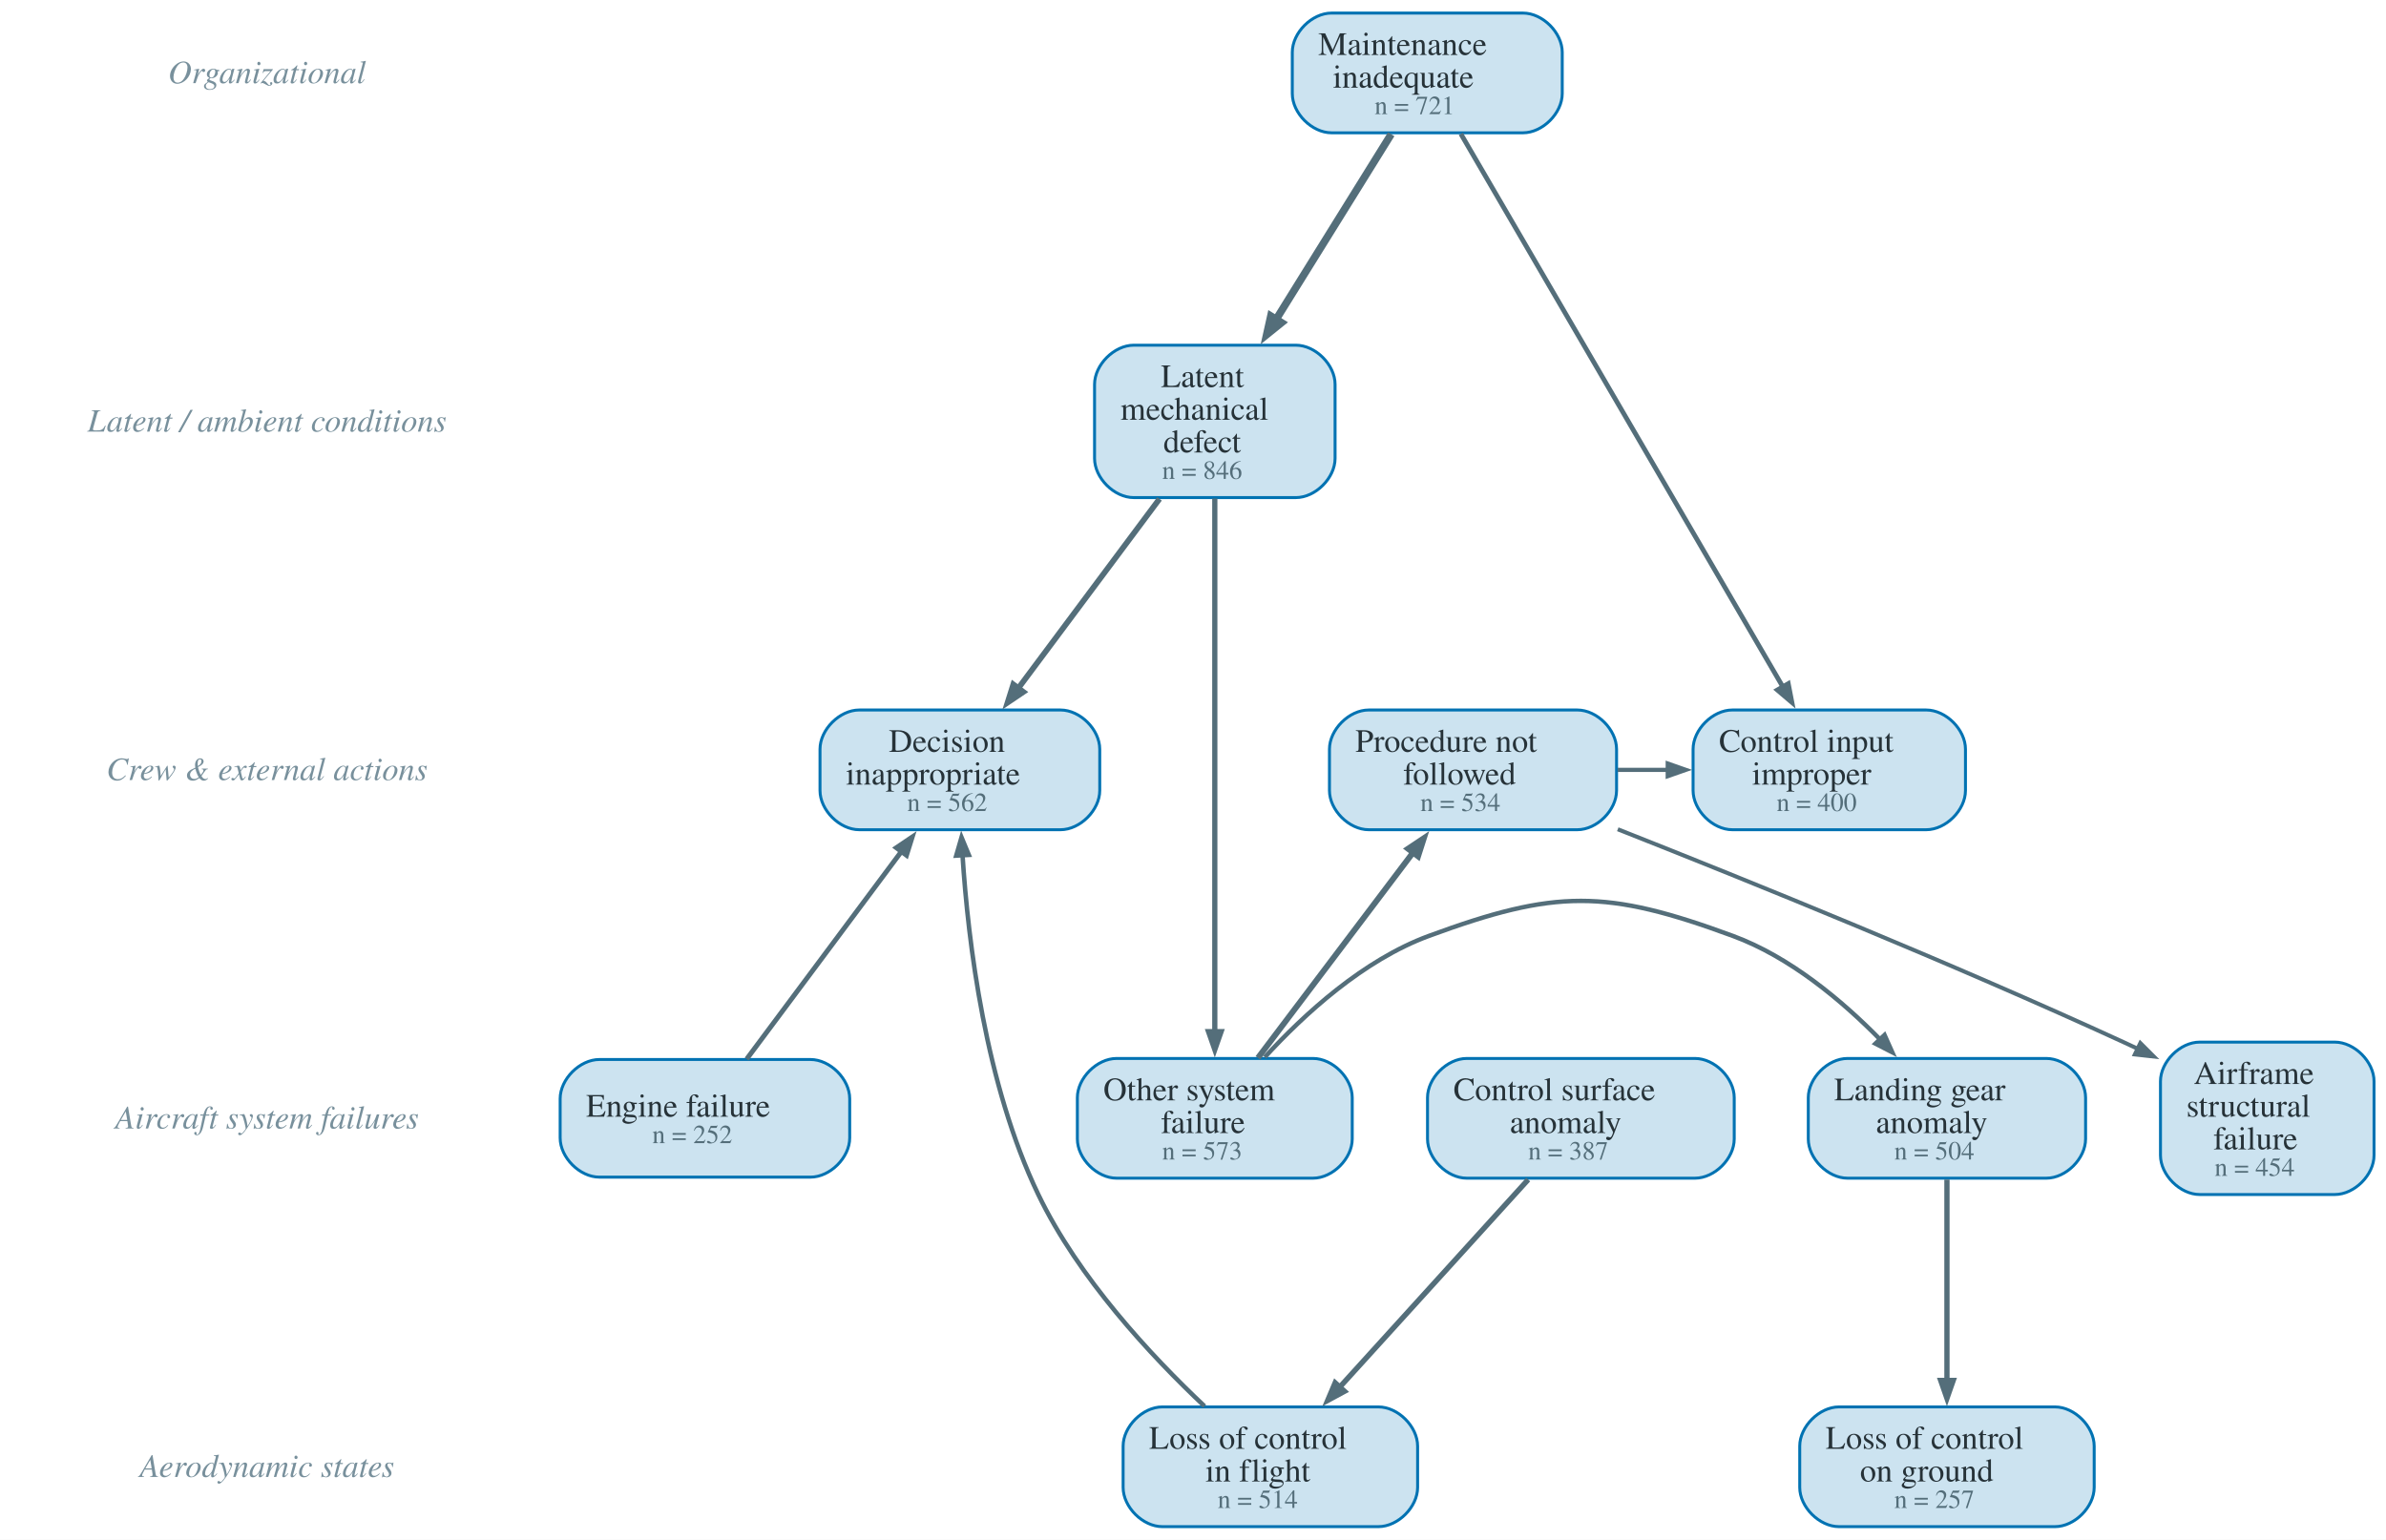
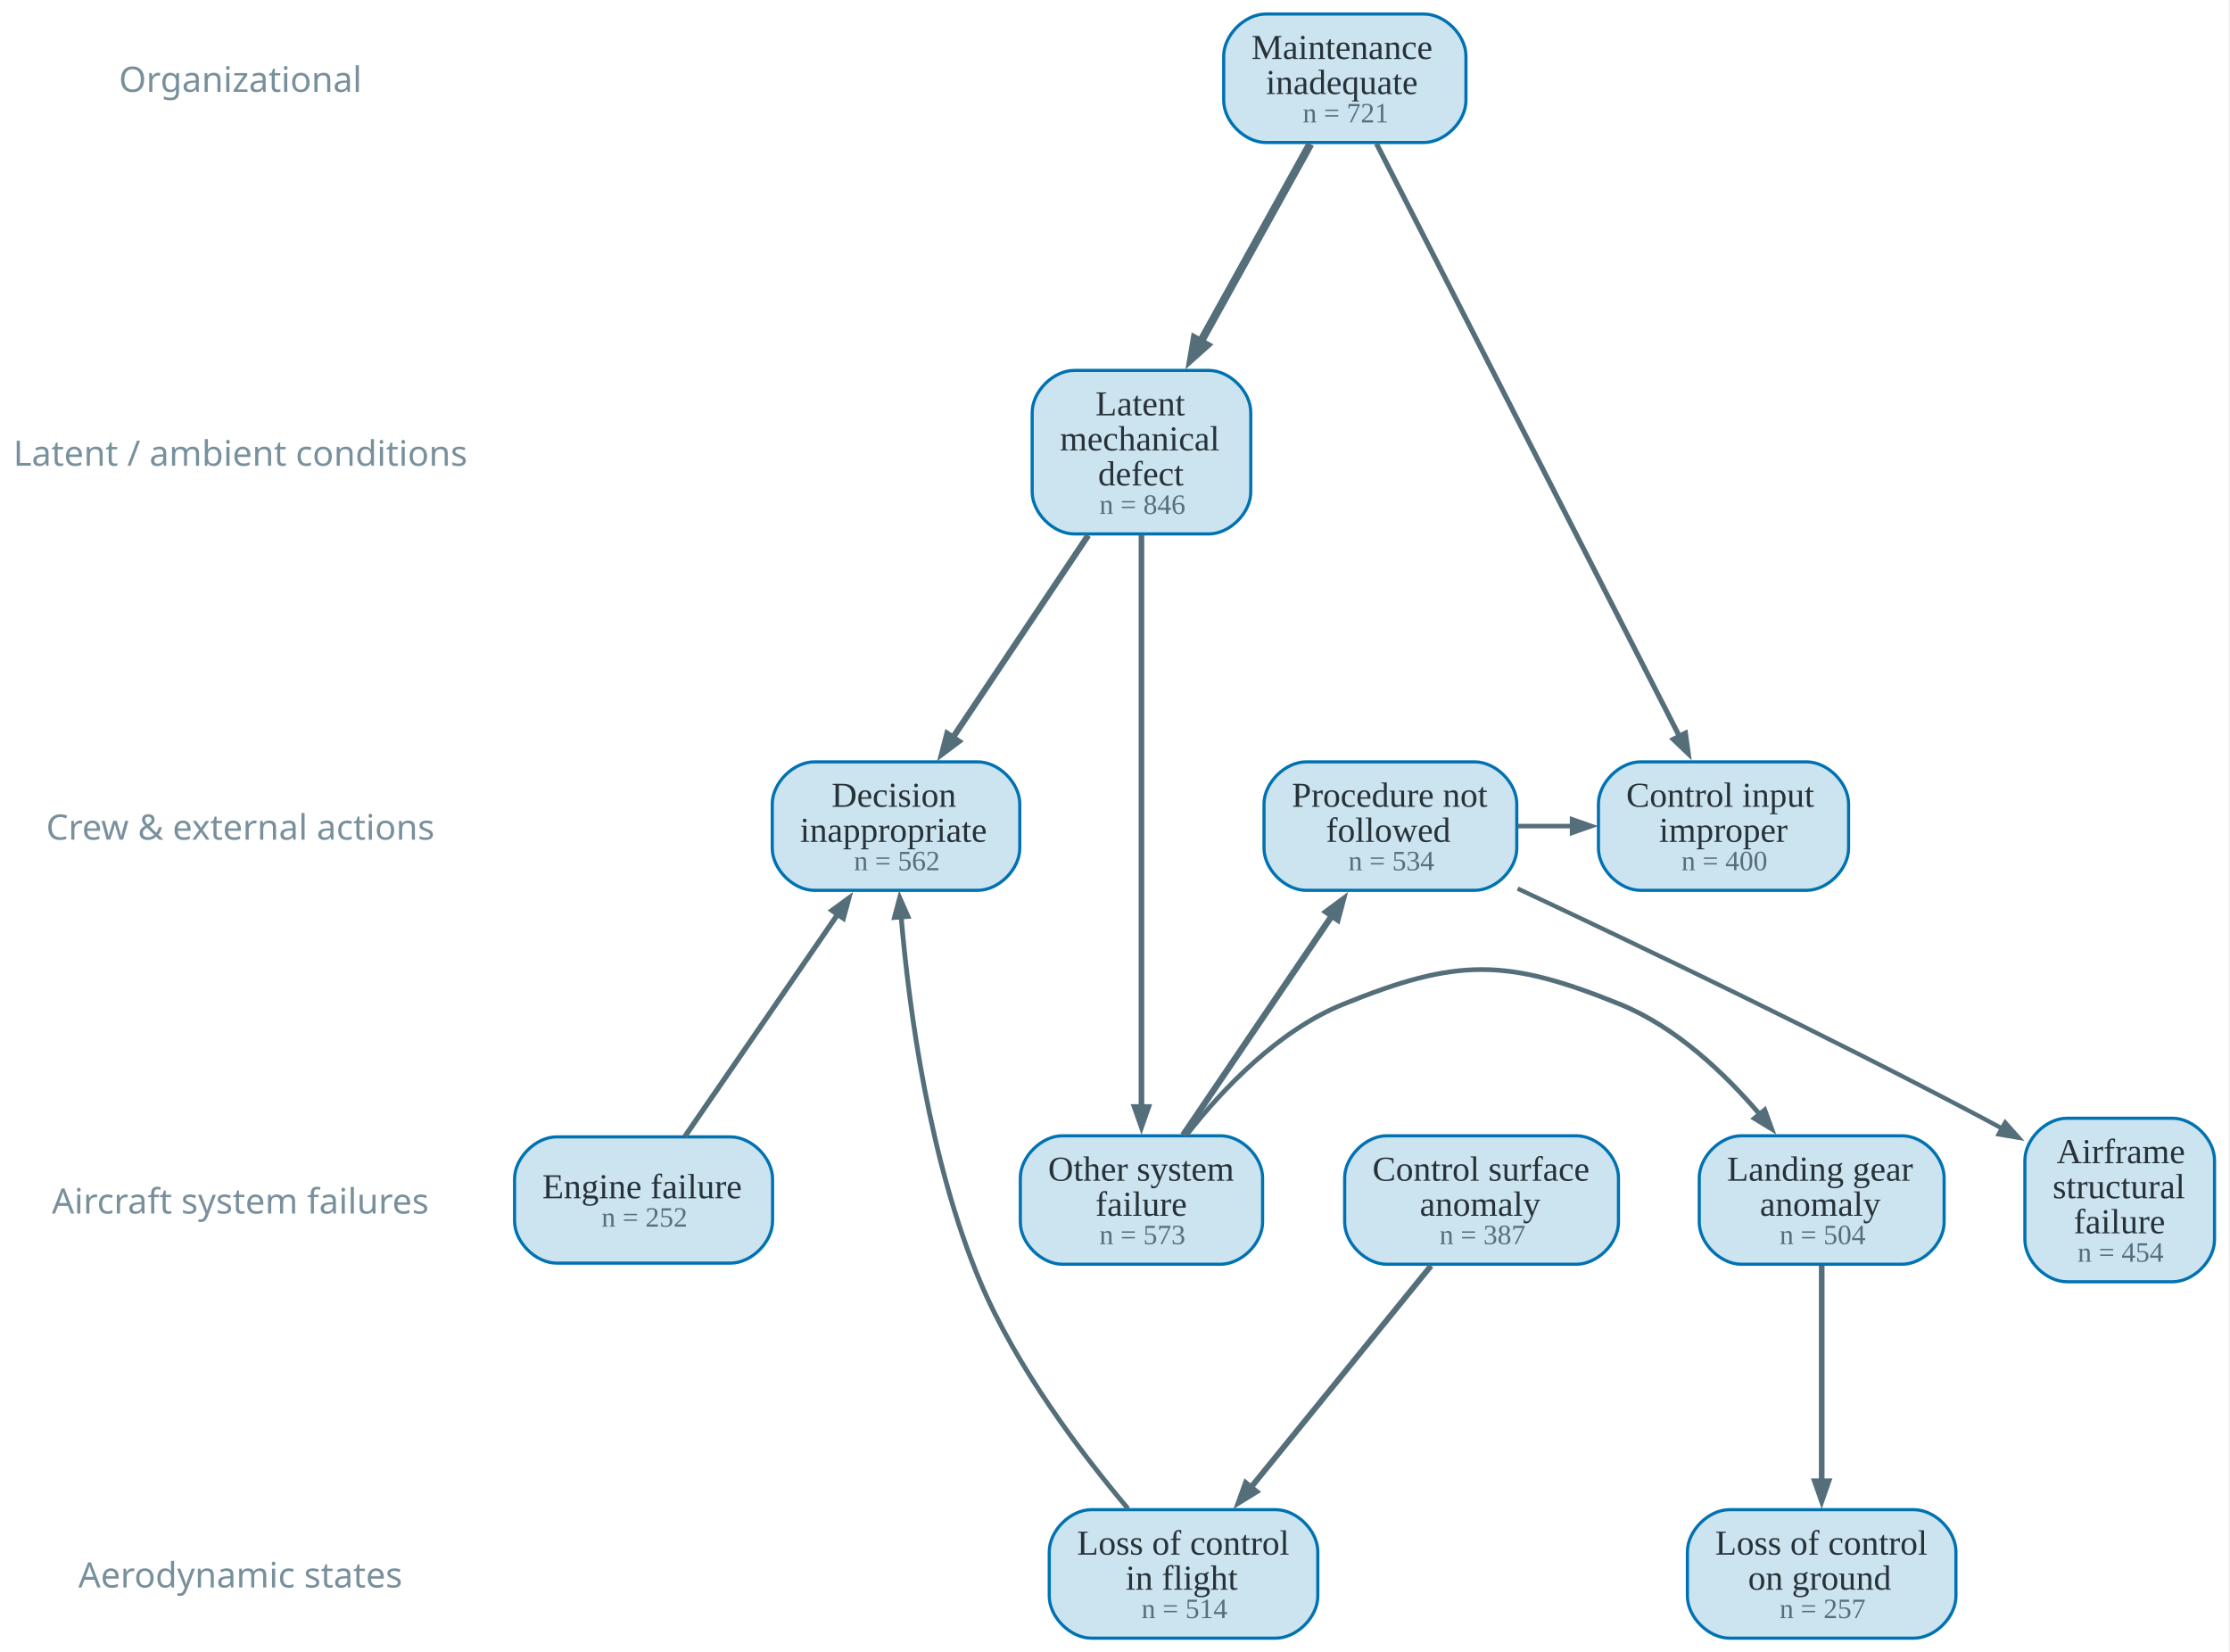
- <svg xmlns="http://www.w3.org/2000/svg" xmlns:xlink="http://www.w3.org/1999/xlink" width="730pt" height="471pt" viewBox="0.00 0.00 730.00 471.00">
+ <svg xmlns="http://www.w3.org/2000/svg" xmlns:xlink="http://www.w3.org/1999/xlink" width="636pt" height="471pt" viewBox="0.00 0.00 636.00 471.00">
  <g id="graph0" class="graph" transform="scale(1 1) rotate(0) translate(4 467.2)">
-     <polygon fill="white" stroke="none" points="-4,4 -4,-467.2 726.34,-467.2 726.34,4 -4,4" />
+     <polygon fill="white" stroke="none" points="-4,4 -4,-467.2 631.59,-467.2 631.59,4 -4,4" />
    <g id="node1" class="node">
-       <text xml:space="preserve" text-anchor="middle" x="77.67" y="-441.75" font-family="Times,serif" font-style="italic" font-size="10.00" fill="#78909c">Organizational</text>
+       <text xml:space="preserve" text-anchor="middle" x="64.55" y="-441" font-family="Liberation Serif Italic" font-size="10.00" fill="#78909c">Organizational</text>
    </g>
    <g id="node3" class="node">
-       <text xml:space="preserve" text-anchor="middle" x="77.67" y="-335.12" font-family="Times,serif" font-style="italic" font-size="10.00" fill="#78909c">Latent / ambient conditions</text>
+       <text xml:space="preserve" text-anchor="middle" x="64.55" y="-334.37" font-family="Liberation Serif Italic" font-size="10.00" fill="#78909c">Latent / ambient conditions</text>
    </g>
    <g id="node2" class="node">
-       <path fill="#cce3f0" stroke="#0072b2" stroke-width="0.9" d="M461.97,-463.2C461.97,-463.2 403.38,-463.2 403.38,-463.2 397.38,-463.2 391.38,-457.2 391.38,-451.2 391.38,-451.2 391.38,-438.56 391.38,-438.56 391.38,-432.56 397.38,-426.56 403.38,-426.56 403.38,-426.56 461.97,-426.56 461.97,-426.56 467.97,-426.56 473.97,-432.56 473.97,-438.56 473.97,-438.56 473.97,-451.2 473.97,-451.2 473.97,-457.2 467.97,-463.2 461.97,-463.2" />
-       <text xml:space="preserve" text-anchor="start" x="399.3" y="-450.38" font-family="Times,serif" font-size="10.00" fill="#263238">Maintenance</text>
-       <text xml:space="preserve" text-anchor="start" x="403.8" y="-440.38" font-family="Times,serif" font-size="10.00" fill="#263238">inadequate</text>
-       <text xml:space="preserve" text-anchor="start" x="416.55" y="-432.28" font-family="Times,serif" font-size="8.00" fill="#546e7a">n = 721</text>
+       <path fill="#cce3f0" stroke="#0072b2" stroke-width="0.9" d="M402.09,-463.2C402.09,-463.2 357,-463.2 357,-463.2 351,-463.2 345,-457.2 345,-451.2 345,-451.2 345,-438.56 345,-438.56 345,-432.56 351,-426.56 357,-426.56 357,-426.56 402.09,-426.56 402.09,-426.56 408.09,-426.56 414.09,-432.56 414.09,-438.56 414.09,-438.56 414.09,-451.2 414.09,-451.2 414.09,-457.2 408.09,-463.2 402.09,-463.2" />
+       <text xml:space="preserve" text-anchor="start" x="352.92" y="-450.38" font-family="Liberation Serif" font-size="10.00" fill="#263238">Maintenance</text>
+       <text xml:space="preserve" text-anchor="start" x="357.05" y="-440.38" font-family="Liberation Serif" font-size="10.00" fill="#263238">inadequate</text>
+       <text xml:space="preserve" text-anchor="start" x="367.55" y="-432.28" font-family="Liberation Serif" font-size="8.00" fill="#546e7a">n = 721</text>
    </g>
    <g id="node4" class="node">
-       <path fill="#cce3f0" stroke="#0072b2" stroke-width="0.9" d="M392.47,-361.56C392.47,-361.56 342.88,-361.56 342.88,-361.56 336.88,-361.56 330.88,-355.56 330.88,-349.56 330.88,-349.56 330.88,-326.92 330.88,-326.92 330.88,-320.92 336.88,-314.92 342.88,-314.92 342.88,-314.92 392.47,-314.92 392.47,-314.92 398.47,-314.92 404.47,-320.92 404.47,-326.92 404.47,-326.92 404.47,-349.56 404.47,-349.56 404.47,-355.56 398.47,-361.56 392.47,-361.56" />
-       <text xml:space="preserve" text-anchor="start" x="351.17" y="-348.74" font-family="Times,serif" font-size="10.00" fill="#263238">Latent</text>
-       <text xml:space="preserve" text-anchor="start" x="338.8" y="-338.74" font-family="Times,serif" font-size="10.00" fill="#263238">mechanical</text>
-       <text xml:space="preserve" text-anchor="start" x="351.92" y="-328.74" font-family="Times,serif" font-size="10.00" fill="#263238">defect</text>
-       <text xml:space="preserve" text-anchor="start" x="351.55" y="-320.64" font-family="Times,serif" font-size="8.00" fill="#546e7a">n = 846</text>
+       <path fill="#cce3f0" stroke="#0072b2" stroke-width="0.9" d="M340.72,-361.56C340.72,-361.56 302.38,-361.56 302.38,-361.56 296.38,-361.56 290.38,-355.56 290.38,-349.56 290.38,-349.56 290.38,-326.92 290.38,-326.92 290.38,-320.92 296.38,-314.92 302.38,-314.92 302.38,-314.92 340.72,-314.92 340.72,-314.92 346.72,-314.92 352.72,-320.92 352.72,-326.92 352.72,-326.92 352.72,-349.56 352.72,-349.56 352.72,-355.56 346.72,-361.56 340.72,-361.56" />
+       <text xml:space="preserve" text-anchor="start" x="308.42" y="-348.74" font-family="Liberation Serif" font-size="10.00" fill="#263238">Latent</text>
+       <text xml:space="preserve" text-anchor="start" x="298.3" y="-338.74" font-family="Liberation Serif" font-size="10.00" fill="#263238">mechanical</text>
+       <text xml:space="preserve" text-anchor="start" x="309.17" y="-328.74" font-family="Liberation Serif" font-size="10.00" fill="#263238">defect</text>
+       <text xml:space="preserve" text-anchor="start" x="309.55" y="-320.64" font-family="Liberation Serif" font-size="8.00" fill="#546e7a">n = 846</text>
    </g>
    <g id="edge5" class="edge">
      <g id="a_edge5">
        <a xlink:title="MAINTENANCE_INADEQUATE -&gt; LATENT_MECHANICAL_DEFECT: support 428, stability 0.37">
-           <path fill="none" stroke="#546e7a" stroke-width="2.3" d="M421.64,-426.13C412.01,-410.62 397.82,-387.77 386.4,-369.4" />
-           <polygon fill="#546e7a" stroke="#546e7a" stroke-width="2.3" points="388.08,-368.45 383.54,-364.79 384.81,-370.48 388.08,-368.45" />
+           <path fill="none" stroke="#546e7a" stroke-width="2.3" d="M369.71,-426.13C361.11,-410.62 348.45,-387.77 338.26,-369.4" />
+           <polygon fill="#546e7a" stroke="#546e7a" stroke-width="2.3" points="340.11,-368.75 335.76,-364.88 336.74,-370.62 340.11,-368.75" />
        </a>
      </g>
    </g>
    <g id="node7" class="node">
-       <path fill="#cce3f0" stroke="#0072b2" stroke-width="0.9" d="M585.34,-249.92C585.34,-249.92 526,-249.92 526,-249.92 520,-249.92 514,-243.92 514,-237.92 514,-237.92 514,-225.28 514,-225.28 514,-219.28 520,-213.28 526,-213.28 526,-213.28 585.34,-213.28 585.34,-213.28 591.34,-213.28 597.34,-219.28 597.34,-225.28 597.34,-225.28 597.34,-237.92 597.34,-237.92 597.34,-243.92 591.34,-249.92 585.34,-249.92" />
-       <text xml:space="preserve" text-anchor="start" x="521.92" y="-237.1" font-family="Times,serif" font-size="10.00" fill="#263238">Control input</text>
-       <text xml:space="preserve" text-anchor="start" x="532.05" y="-227.1" font-family="Times,serif" font-size="10.00" fill="#263238">improper</text>
-       <text xml:space="preserve" text-anchor="start" x="539.55" y="-219" font-family="Times,serif" font-size="8.00" fill="#546e7a">n = 400</text>
+       <path fill="#cce3f0" stroke="#0072b2" stroke-width="0.9" d="M511.22,-249.92C511.22,-249.92 463.88,-249.92 463.88,-249.92 457.88,-249.92 451.88,-243.92 451.88,-237.92 451.88,-237.92 451.88,-225.28 451.88,-225.28 451.88,-219.28 457.88,-213.28 463.88,-213.28 463.88,-213.28 511.22,-213.28 511.22,-213.28 517.22,-213.28 523.22,-219.28 523.22,-225.28 523.22,-225.28 523.22,-237.92 523.22,-237.92 523.22,-243.92 517.22,-249.92 511.22,-249.92" />
+       <text xml:space="preserve" text-anchor="start" x="459.8" y="-237.1" font-family="Liberation Serif" font-size="10.00" fill="#263238">Control input</text>
+       <text xml:space="preserve" text-anchor="start" x="469.17" y="-227.1" font-family="Liberation Serif" font-size="10.00" fill="#263238">improper</text>
+       <text xml:space="preserve" text-anchor="start" x="475.55" y="-219" font-family="Liberation Serif" font-size="8.00" fill="#546e7a">n = 400</text>
    </g>
    <g id="edge12" class="edge">
      <g id="a_edge12">
        <a xlink:title="MAINTENANCE_INADEQUATE -&gt; CONTROL_INPUT_IMPROPER: support 123, stability 0.40">
-           <path fill="none" stroke="#546e7a" stroke-width="1.46" d="M442.95,-426.23C464.92,-388.48 516.52,-299.84 541.56,-256.84" />
-           <polygon fill="#546e7a" stroke="#546e7a" stroke-width="1.46" points="543.12,-257.98 544.23,-252.26 539.79,-256.04 543.12,-257.98" />
+           <path fill="none" stroke="#546e7a" stroke-width="1.46" d="M388.57,-426.23C407.82,-388.56 452.99,-300.21 475.02,-257.11" />
+           <polygon fill="#546e7a" stroke="#546e7a" stroke-width="1.46" points="476.68,-258.09 477.47,-252.32 473.25,-256.34 476.68,-258.09" />
        </a>
      </g>
    </g>
    <g id="node5" class="node">
-       <text xml:space="preserve" text-anchor="middle" x="77.67" y="-228.48" font-family="Times,serif" font-style="italic" font-size="10.00" fill="#78909c">Crew &amp; external actions</text>
+       <text xml:space="preserve" text-anchor="middle" x="64.55" y="-227.73" font-family="Liberation Serif Italic" font-size="10.00" fill="#78909c">Crew &amp; external actions</text>
    </g>
    <g id="node6" class="node">
-       <path fill="#cce3f0" stroke="#0072b2" stroke-width="0.9" d="M320.47,-249.92C320.47,-249.92 258.88,-249.92 258.88,-249.92 252.88,-249.92 246.88,-243.92 246.88,-237.92 246.88,-237.92 246.88,-225.28 246.88,-225.28 246.88,-219.28 252.88,-213.28 258.88,-213.28 258.88,-213.28 320.47,-213.28 320.47,-213.28 326.47,-213.28 332.47,-219.28 332.47,-225.28 332.47,-225.28 332.47,-237.92 332.47,-237.92 332.47,-243.92 326.47,-249.92 320.47,-249.92" />
-       <text xml:space="preserve" text-anchor="start" x="267.92" y="-237.1" font-family="Times,serif" font-size="10.00" fill="#263238">Decision</text>
-       <text xml:space="preserve" text-anchor="start" x="254.8" y="-227.1" font-family="Times,serif" font-size="10.00" fill="#263238">inappropriate</text>
-       <text xml:space="preserve" text-anchor="start" x="273.55" y="-219" font-family="Times,serif" font-size="8.00" fill="#546e7a">n = 562</text>
+       <path fill="#cce3f0" stroke="#0072b2" stroke-width="0.9" d="M274.84,-249.92C274.84,-249.92 228.25,-249.92 228.25,-249.92 222.25,-249.92 216.25,-243.92 216.25,-237.92 216.25,-237.92 216.25,-225.28 216.25,-225.28 216.25,-219.28 222.25,-213.28 228.25,-213.28 228.25,-213.28 274.84,-213.28 274.84,-213.28 280.84,-213.28 286.84,-219.28 286.84,-225.28 286.84,-225.28 286.84,-237.92 286.84,-237.92 286.84,-243.92 280.84,-249.92 274.84,-249.92" />
+       <text xml:space="preserve" text-anchor="start" x="233.17" y="-237.1" font-family="Liberation Serif" font-size="10.00" fill="#263238">Decision</text>
+       <text xml:space="preserve" text-anchor="start" x="224.17" y="-227.1" font-family="Liberation Serif" font-size="10.00" fill="#263238">inappropriate</text>
+       <text xml:space="preserve" text-anchor="start" x="239.55" y="-219" font-family="Liberation Serif" font-size="8.00" fill="#546e7a">n = 562</text>
    </g>
    <g id="edge7" class="edge">
      <g id="a_edge7">
        <a xlink:title="LATENT_MECHANICAL_DEFECT -&gt; DECISION_INAPPROPRIATE: support 204, stability 0.67">
-           <path fill="none" stroke="#546e7a" stroke-width="1.74" d="M350.75,-314.53C337.9,-297.3 320.28,-273.66 307.27,-256.21" />
-           <polygon fill="#546e7a" stroke="#546e7a" stroke-width="1.74" points="309.1,-255.45 304.27,-252.19 306.02,-257.75 309.1,-255.45" />
+           <path fill="none" stroke="#546e7a" stroke-width="1.74" d="M306.36,-314.53C294.93,-297.45 279.29,-274.08 267.65,-256.67" />
+           <polygon fill="#546e7a" stroke="#546e7a" stroke-width="1.74" points="269.36,-255.77 264.7,-252.27 266.16,-257.91 269.36,-255.77" />
        </a>
      </g>
    </g>
    <g id="node14" class="node">
-       <path fill="#cce3f0" stroke="#0072b2" stroke-width="0.9" d="M397.72,-143.28C397.72,-143.28 337.62,-143.28 337.62,-143.28 331.62,-143.28 325.62,-137.28 325.62,-131.28 325.62,-131.28 325.62,-118.64 325.62,-118.64 325.62,-112.64 331.62,-106.64 337.62,-106.64 337.62,-106.64 397.72,-106.64 397.72,-106.64 403.72,-106.64 409.72,-112.64 409.72,-118.64 409.72,-118.64 409.72,-131.28 409.72,-131.28 409.72,-137.28 403.72,-143.28 397.72,-143.28" />
-       <text xml:space="preserve" text-anchor="start" x="333.55" y="-130.46" font-family="Times,serif" font-size="10.00" fill="#263238">Other system</text>
-       <text xml:space="preserve" text-anchor="start" x="351.17" y="-120.46" font-family="Times,serif" font-size="10.00" fill="#263238">failure</text>
-       <text xml:space="preserve" text-anchor="start" x="351.55" y="-112.36" font-family="Times,serif" font-size="8.00" fill="#546e7a">n = 573</text>
+       <path fill="#cce3f0" stroke="#0072b2" stroke-width="0.9" d="M344.09,-143.28C344.09,-143.28 299,-143.28 299,-143.28 293,-143.28 287,-137.28 287,-131.28 287,-131.28 287,-118.64 287,-118.64 287,-112.64 293,-106.64 299,-106.64 299,-106.64 344.09,-106.64 344.09,-106.64 350.09,-106.64 356.09,-112.64 356.09,-118.64 356.09,-118.64 356.09,-131.28 356.09,-131.28 356.09,-137.28 350.09,-143.28 344.09,-143.28" />
+       <text xml:space="preserve" text-anchor="start" x="294.92" y="-130.46" font-family="Liberation Serif" font-size="10.00" fill="#263238">Other system</text>
+       <text xml:space="preserve" text-anchor="start" x="308.42" y="-120.46" font-family="Liberation Serif" font-size="10.00" fill="#263238">failure</text>
+       <text xml:space="preserve" text-anchor="start" x="309.55" y="-112.36" font-family="Liberation Serif" font-size="8.00" fill="#546e7a">n = 573</text>
    </g>
    <g id="edge10" class="edge">
      <g id="a_edge10">
        <a xlink:title="LATENT_MECHANICAL_DEFECT -&gt; OTHER_SYSTEM_FAILURE: support 161, stability 0.97">
-           <path fill="none" stroke="#546e7a" stroke-width="1.6" d="M367.67,-314.63C367.67,-274.91 367.67,-192.88 367.67,-151.31" />
-           <polygon fill="#546e7a" stroke="#546e7a" stroke-width="1.6" points="369.6,-151.48 367.67,-145.98 365.75,-151.48 369.6,-151.48" />
+           <path fill="none" stroke="#546e7a" stroke-width="1.6" d="M321.55,-314.63C321.55,-274.91 321.55,-192.88 321.55,-151.31" />
+           <polygon fill="#546e7a" stroke="#546e7a" stroke-width="1.6" points="323.47,-151.48 321.55,-145.98 319.62,-151.48 323.47,-151.48" />
        </a>
      </g>
    </g>
    <g id="node9" class="node">
-       <text xml:space="preserve" text-anchor="middle" x="77.67" y="-121.84" font-family="Times,serif" font-style="italic" font-size="10.00" fill="#78909c">Aircraft system failures</text>
+       <text xml:space="preserve" text-anchor="middle" x="64.55" y="-121.09" font-family="Liberation Serif Italic" font-size="10.00" fill="#78909c">Aircraft system failures</text>
    </g>
    <g id="node8" class="node">
-       <path fill="#cce3f0" stroke="#0072b2" stroke-width="0.9" d="M478.59,-249.92C478.59,-249.92 414.75,-249.92 414.75,-249.92 408.75,-249.92 402.75,-243.92 402.75,-237.92 402.75,-237.92 402.75,-225.28 402.75,-225.28 402.75,-219.28 408.75,-213.28 414.75,-213.28 414.75,-213.28 478.59,-213.28 478.59,-213.28 484.59,-213.28 490.59,-219.28 490.59,-225.28 490.59,-225.28 490.59,-237.92 490.59,-237.92 490.59,-243.92 484.59,-249.92 478.59,-249.92" />
-       <text xml:space="preserve" text-anchor="start" x="410.67" y="-237.1" font-family="Times,serif" font-size="10.00" fill="#263238">Procedure not</text>
-       <text xml:space="preserve" text-anchor="start" x="425.3" y="-227.1" font-family="Times,serif" font-size="10.00" fill="#263238">followed</text>
-       <text xml:space="preserve" text-anchor="start" x="430.55" y="-219" font-family="Times,serif" font-size="8.00" fill="#546e7a">n = 534</text>
+       <path fill="#cce3f0" stroke="#0072b2" stroke-width="0.9" d="M416.59,-249.92C416.59,-249.92 368.5,-249.92 368.5,-249.92 362.5,-249.92 356.5,-243.92 356.5,-237.92 356.5,-237.92 356.5,-225.28 356.5,-225.28 356.5,-219.28 362.5,-213.28 368.5,-213.28 368.5,-213.28 416.59,-213.28 416.59,-213.28 422.59,-213.28 428.59,-219.28 428.59,-225.28 428.59,-225.28 428.59,-237.92 428.59,-237.92 428.59,-243.92 422.59,-249.92 416.59,-249.92" />
+       <text xml:space="preserve" text-anchor="start" x="364.42" y="-237.1" font-family="Liberation Serif" font-size="10.00" fill="#263238">Procedure not</text>
+       <text xml:space="preserve" text-anchor="start" x="374.17" y="-227.1" font-family="Liberation Serif" font-size="10.00" fill="#263238">followed</text>
+       <text xml:space="preserve" text-anchor="start" x="380.55" y="-219" font-family="Liberation Serif" font-size="8.00" fill="#546e7a">n = 534</text>
    </g>
    <g id="edge15" class="edge">
      <g id="a_edge15">
        <a xlink:title="PROCEDURE_NOT_FOLLOWED -&gt; CONTROL_INPUT_IMPROPER: support 82, stability 0.80">
-           <path fill="none" stroke="#546e7a" stroke-width="1.29" d="M490.95,-231.6C496.17,-231.6 501.38,-231.6 506.59,-231.6" />
-           <polygon fill="#546e7a" stroke="#546e7a" stroke-width="1.29" points="506.25,-233.53 511.75,-231.6 506.25,-229.68 506.25,-233.53" />
+           <path fill="none" stroke="#546e7a" stroke-width="1.29" d="M428.91,-231.6C434.16,-231.6 439.41,-231.6 444.66,-231.6" />
+           <polygon fill="#546e7a" stroke="#546e7a" stroke-width="1.29" points="444.36,-233.53 449.86,-231.6 444.36,-229.68 444.36,-233.53" />
        </a>
      </g>
    </g>
    <g id="node11" class="node">
-       <path fill="#cce3f0" stroke="#0072b2" stroke-width="0.9" d="M710.34,-148.28C710.34,-148.28 669,-148.28 669,-148.28 663,-148.28 657,-142.28 657,-136.28 657,-136.28 657,-113.64 657,-113.64 657,-107.64 663,-101.64 669,-101.64 669,-101.64 710.34,-101.64 710.34,-101.64 716.34,-101.64 722.34,-107.64 722.34,-113.64 722.34,-113.64 722.34,-136.28 722.34,-136.28 722.34,-142.28 716.34,-148.28 710.34,-148.28" />
-       <text xml:space="preserve" text-anchor="start" x="667.17" y="-135.46" font-family="Times,serif" font-size="10.00" fill="#263238">Airframe</text>
-       <text xml:space="preserve" text-anchor="start" x="664.92" y="-125.46" font-family="Times,serif" font-size="10.00" fill="#263238">structural</text>
-       <text xml:space="preserve" text-anchor="start" x="673.17" y="-115.46" font-family="Times,serif" font-size="10.00" fill="#263238">failure</text>
-       <text xml:space="preserve" text-anchor="start" x="673.55" y="-107.36" font-family="Times,serif" font-size="8.00" fill="#546e7a">n = 454</text>
+       <path fill="#cce3f0" stroke="#0072b2" stroke-width="0.9" d="M615.59,-148.28C615.59,-148.28 585.5,-148.28 585.5,-148.28 579.5,-148.28 573.5,-142.28 573.5,-136.28 573.5,-136.28 573.5,-113.64 573.5,-113.64 573.5,-107.64 579.5,-101.64 585.5,-101.64 585.5,-101.64 615.59,-101.64 615.59,-101.64 621.59,-101.64 627.59,-107.64 627.59,-113.64 627.59,-113.64 627.59,-136.28 627.59,-136.28 627.59,-142.28 621.59,-148.28 615.59,-148.28" />
+       <text xml:space="preserve" text-anchor="start" x="582.55" y="-135.46" font-family="Liberation Serif" font-size="10.00" fill="#263238">Airframe</text>
+       <text xml:space="preserve" text-anchor="start" x="581.42" y="-125.46" font-family="Liberation Serif" font-size="10.00" fill="#263238">structural</text>
+       <text xml:space="preserve" text-anchor="start" x="587.42" y="-115.46" font-family="Liberation Serif" font-size="10.00" fill="#263238">failure</text>
+       <text xml:space="preserve" text-anchor="start" x="588.55" y="-107.36" font-family="Liberation Serif" font-size="8.00" fill="#546e7a">n = 454</text>
    </g>
    <g id="edge16" class="edge">
      <g id="a_edge16">
        <a xlink:title="PROCEDURE_NOT_FOLLOWED -&gt; AIRFRAME_STRUCTURAL_FAILURE: support 72, stability 0.07">
-           <path fill="none" stroke="#546e7a" stroke-width="1.24" d="M490.96,-213.42C531.57,-197.39 593.18,-172.4 645.67,-148.28 647.12,-147.61 648.6,-146.92 650.09,-146.22" />
-           <polygon fill="#546e7a" stroke="#546e7a" stroke-width="1.24" points="650.84,-147.99 654.96,-143.87 649.17,-144.52 650.84,-147.99" />
+           <path fill="none" stroke="#546e7a" stroke-width="1.24" d="M428.83,-213.78C463.29,-197.61 516.4,-172.16 561.55,-148.28 563.36,-147.32 565.2,-146.33 567.07,-145.31" />
+           <polygon fill="#546e7a" stroke="#546e7a" stroke-width="1.24" points="567.88,-147.06 571.76,-142.71 566.01,-143.69 567.88,-147.06" />
        </a>
      </g>
    </g>
    <g id="node15" class="node">
-       <text xml:space="preserve" text-anchor="middle" x="77.67" y="-15.2" font-family="Times,serif" font-style="italic" font-size="10.00" fill="#78909c">Aerodynamic states</text>
+       <text xml:space="preserve" text-anchor="middle" x="64.55" y="-14.45" font-family="Liberation Serif Italic" font-size="10.00" fill="#78909c">Aerodynamic states</text>
    </g>
    <g id="node10" class="node">
-       <path fill="#cce3f0" stroke="#0072b2" stroke-width="0.9" d="M243.97,-142.96C243.97,-142.96 179.38,-142.96 179.38,-142.96 173.38,-142.96 167.38,-136.96 167.38,-130.96 167.38,-130.96 167.38,-118.96 167.38,-118.96 167.38,-112.96 173.38,-106.96 179.38,-106.96 179.38,-106.96 243.97,-106.96 243.97,-106.96 249.97,-106.96 255.97,-112.96 255.97,-118.96 255.97,-118.96 255.97,-130.96 255.97,-130.96 255.97,-136.96 249.97,-142.96 243.97,-142.96" />
-       <text xml:space="preserve" text-anchor="start" x="175.3" y="-125.46" font-family="Times,serif" font-size="10.00" fill="#263238">Engine failure</text>
-       <text xml:space="preserve" text-anchor="start" x="195.55" y="-117.36" font-family="Times,serif" font-size="8.00" fill="#546e7a">n = 252</text>
+       <path fill="#cce3f0" stroke="#0072b2" stroke-width="0.9" d="M204.34,-142.96C204.34,-142.96 154.75,-142.96 154.75,-142.96 148.75,-142.96 142.75,-136.96 142.75,-130.96 142.75,-130.96 142.75,-118.96 142.75,-118.96 142.75,-112.96 148.75,-106.96 154.75,-106.96 154.75,-106.96 204.34,-106.96 204.34,-106.96 210.34,-106.96 216.34,-112.96 216.34,-118.96 216.34,-118.96 216.34,-130.96 216.34,-130.96 216.34,-136.96 210.34,-142.96 204.34,-142.96" />
+       <text xml:space="preserve" text-anchor="start" x="150.67" y="-125.46" font-family="Liberation Serif" font-size="10.00" fill="#263238">Engine failure</text>
+       <text xml:space="preserve" text-anchor="start" x="167.55" y="-117.36" font-family="Liberation Serif" font-size="8.00" fill="#546e7a">n = 252</text>
    </g>
    <g id="edge11" class="edge">
      <g id="a_edge11">
        <a xlink:title="ENGINE_FAILURE -&gt; DECISION_INAPPROPRIATE: support 133, stability 0.83">
-           <path fill="none" stroke="#546e7a" stroke-width="1.5" d="M224.45,-143.1C237.38,-160.45 257.49,-187.42 271.95,-206.83" />
-           <polygon fill="#546e7a" stroke="#546e7a" stroke-width="1.5" points="270.25,-207.77 275.08,-211.03 273.34,-205.47 270.25,-207.77" />
+           <path fill="none" stroke="#546e7a" stroke-width="1.5" d="M191.34,-143.1C203.23,-160.38 221.68,-187.19 235.02,-206.58" />
+           <polygon fill="#546e7a" stroke="#546e7a" stroke-width="1.5" points="233.34,-207.54 238.04,-210.98 236.51,-205.36 233.34,-207.54" />
        </a>
      </g>
    </g>
    <g id="node12" class="node">
-       <path fill="#cce3f0" stroke="#0072b2" stroke-width="0.9" d="M514.59,-143.28C514.59,-143.28 444.75,-143.28 444.75,-143.28 438.75,-143.28 432.75,-137.28 432.75,-131.28 432.75,-131.28 432.75,-118.64 432.75,-118.64 432.75,-112.64 438.75,-106.64 444.75,-106.64 444.75,-106.64 514.59,-106.64 514.59,-106.64 520.59,-106.64 526.59,-112.64 526.59,-118.64 526.59,-118.64 526.59,-131.28 526.59,-131.28 526.59,-137.28 520.59,-143.28 514.59,-143.28" />
-       <text xml:space="preserve" text-anchor="start" x="440.67" y="-130.46" font-family="Times,serif" font-size="10.00" fill="#263238">Control surface</text>
-       <text xml:space="preserve" text-anchor="start" x="457.92" y="-120.46" font-family="Times,serif" font-size="10.00" fill="#263238">anomaly</text>
-       <text xml:space="preserve" text-anchor="start" x="463.55" y="-112.36" font-family="Times,serif" font-size="8.00" fill="#546e7a">n = 387</text>
+       <path fill="#cce3f0" stroke="#0072b2" stroke-width="0.9" d="M445.59,-143.28C445.59,-143.28 391.5,-143.28 391.5,-143.28 385.5,-143.28 379.5,-137.28 379.5,-131.28 379.5,-131.28 379.5,-118.64 379.5,-118.64 379.5,-112.64 385.5,-106.64 391.5,-106.64 391.5,-106.64 445.59,-106.64 445.59,-106.64 451.59,-106.64 457.59,-112.64 457.59,-118.64 457.59,-118.64 457.59,-131.28 457.59,-131.28 457.59,-137.28 451.59,-143.28 445.59,-143.28" />
+       <text xml:space="preserve" text-anchor="start" x="387.42" y="-130.46" font-family="Liberation Serif" font-size="10.00" fill="#263238">Control surface</text>
+       <text xml:space="preserve" text-anchor="start" x="400.92" y="-120.46" font-family="Liberation Serif" font-size="10.00" fill="#263238">anomaly</text>
+       <text xml:space="preserve" text-anchor="start" x="406.55" y="-112.36" font-family="Liberation Serif" font-size="8.00" fill="#546e7a">n = 387</text>
    </g>
    <g id="node16" class="node">
-       <path fill="#cce3f0" stroke="#0072b2" stroke-width="0.9" d="M417.72,-36.64C417.72,-36.64 351.62,-36.64 351.62,-36.64 345.62,-36.64 339.62,-30.64 339.62,-24.64 339.62,-24.64 339.62,-12 339.62,-12 339.62,-6 345.62,0 351.62,0 351.62,0 417.72,0 417.72,0 423.72,0 429.72,-6 429.72,-12 429.72,-12 429.72,-24.64 429.72,-24.64 429.72,-30.64 423.72,-36.64 417.72,-36.64" />
-       <text xml:space="preserve" text-anchor="start" x="347.55" y="-23.82" font-family="Times,serif" font-size="10.00" fill="#263238">Loss of control</text>
-       <text xml:space="preserve" text-anchor="start" x="364.8" y="-13.82" font-family="Times,serif" font-size="10.00" fill="#263238">in flight</text>
-       <text xml:space="preserve" text-anchor="start" x="368.55" y="-5.72" font-family="Times,serif" font-size="8.00" fill="#546e7a">n = 514</text>
+       <path fill="#cce3f0" stroke="#0072b2" stroke-width="0.9" d="M359.84,-36.64C359.84,-36.64 307.25,-36.64 307.25,-36.64 301.25,-36.64 295.25,-30.64 295.25,-24.64 295.25,-24.64 295.25,-12 295.25,-12 295.25,-6 301.25,0 307.25,0 307.25,0 359.84,0 359.84,0 365.84,0 371.84,-6 371.84,-12 371.84,-12 371.84,-24.64 371.84,-24.64 371.84,-30.64 365.84,-36.64 359.84,-36.64" />
+       <text xml:space="preserve" text-anchor="start" x="303.17" y="-23.82" font-family="Liberation Serif" font-size="10.00" fill="#263238">Loss of control</text>
+       <text xml:space="preserve" text-anchor="start" x="317.05" y="-13.82" font-family="Liberation Serif" font-size="10.00" fill="#263238">in flight</text>
+       <text xml:space="preserve" text-anchor="start" x="321.55" y="-5.72" font-family="Liberation Serif" font-size="8.00" fill="#546e7a">n = 514</text>
    </g>
    <g id="edge8" class="edge">
      <g id="a_edge8">
        <a xlink:title="CONTROL_SURFACE_ANOMALY -&gt; LOSS_OF_CONTROL_INFLIGHT: support 172, stability 0.10">
-           <path fill="none" stroke="#546e7a" stroke-width="1.64" d="M463.55,-106.21C447.63,-88.67 423.18,-61.74 405.72,-42.51" />
-           <polygon fill="#546e7a" stroke="#546e7a" stroke-width="1.64" points="407.34,-41.42 402.22,-38.65 404.49,-44.01 407.34,-41.42" />
+           <path fill="none" stroke="#546e7a" stroke-width="1.64" d="M404.13,-106.21C389.94,-88.74 368.19,-61.97 352.58,-42.76" />
+           <polygon fill="#546e7a" stroke="#546e7a" stroke-width="1.64" points="354.28,-41.79 349.32,-38.74 351.29,-44.22 354.28,-41.79" />
        </a>
      </g>
    </g>
    <g id="node13" class="node">
-       <path fill="#cce3f0" stroke="#0072b2" stroke-width="0.9" d="M622.09,-143.28C622.09,-143.28 561.25,-143.28 561.25,-143.28 555.25,-143.28 549.25,-137.28 549.25,-131.28 549.25,-131.28 549.25,-118.64 549.25,-118.64 549.25,-112.64 555.25,-106.64 561.25,-106.64 561.25,-106.64 622.09,-106.64 622.09,-106.64 628.09,-106.64 634.09,-112.64 634.09,-118.64 634.09,-118.64 634.09,-131.28 634.09,-131.28 634.09,-137.28 628.09,-143.28 622.09,-143.28" />
-       <text xml:space="preserve" text-anchor="start" x="557.17" y="-130.46" font-family="Times,serif" font-size="10.00" fill="#263238">Landing gear</text>
-       <text xml:space="preserve" text-anchor="start" x="569.92" y="-120.46" font-family="Times,serif" font-size="10.00" fill="#263238">anomaly</text>
-       <text xml:space="preserve" text-anchor="start" x="575.55" y="-112.36" font-family="Times,serif" font-size="8.00" fill="#546e7a">n = 504</text>
+       <path fill="#cce3f0" stroke="#0072b2" stroke-width="0.9" d="M538.47,-143.28C538.47,-143.28 492.63,-143.28 492.63,-143.28 486.63,-143.28 480.63,-137.28 480.63,-131.28 480.63,-131.28 480.63,-118.64 480.63,-118.64 480.63,-112.64 486.63,-106.64 492.63,-106.64 492.63,-106.64 538.47,-106.64 538.47,-106.64 544.47,-106.64 550.47,-112.64 550.47,-118.64 550.47,-118.64 550.47,-131.28 550.47,-131.28 550.47,-137.28 544.47,-143.28 538.47,-143.28" />
+       <text xml:space="preserve" text-anchor="start" x="488.55" y="-130.46" font-family="Liberation Serif" font-size="10.00" fill="#263238">Landing gear</text>
+       <text xml:space="preserve" text-anchor="start" x="497.92" y="-120.46" font-family="Liberation Serif" font-size="10.00" fill="#263238">anomaly</text>
+       <text xml:space="preserve" text-anchor="start" x="503.55" y="-112.36" font-family="Liberation Serif" font-size="8.00" fill="#546e7a">n = 504</text>
    </g>
    <g id="node17" class="node">
-       <path fill="#cce3f0" stroke="#0072b2" stroke-width="0.9" d="M624.72,-36.64C624.72,-36.64 558.63,-36.64 558.63,-36.64 552.63,-36.64 546.63,-30.64 546.63,-24.64 546.63,-24.64 546.63,-12 546.63,-12 546.63,-6 552.63,0 558.63,0 558.63,0 624.72,0 624.72,0 630.72,0 636.72,-6 636.72,-12 636.72,-12 636.72,-24.64 636.72,-24.64 636.72,-30.64 630.72,-36.64 624.72,-36.64" />
-       <text xml:space="preserve" text-anchor="start" x="554.55" y="-23.82" font-family="Times,serif" font-size="10.00" fill="#263238">Loss of control</text>
-       <text xml:space="preserve" text-anchor="start" x="565.05" y="-13.82" font-family="Times,serif" font-size="10.00" fill="#263238">on ground</text>
-       <text xml:space="preserve" text-anchor="start" x="575.55" y="-5.72" font-family="Times,serif" font-size="8.00" fill="#546e7a">n = 257</text>
+       <path fill="#cce3f0" stroke="#0072b2" stroke-width="0.9" d="M541.84,-36.64C541.84,-36.64 489.25,-36.64 489.25,-36.64 483.25,-36.64 477.25,-30.64 477.25,-24.64 477.25,-24.64 477.25,-12 477.25,-12 477.25,-6 483.25,0 489.25,0 489.25,0 541.84,0 541.84,0 547.84,0 553.84,-6 553.84,-12 553.84,-12 553.84,-24.64 553.84,-24.64 553.84,-30.64 547.84,-36.64 541.84,-36.64" />
+       <text xml:space="preserve" text-anchor="start" x="485.17" y="-23.82" font-family="Liberation Serif" font-size="10.00" fill="#263238">Loss of control</text>
+       <text xml:space="preserve" text-anchor="start" x="494.55" y="-13.82" font-family="Liberation Serif" font-size="10.00" fill="#263238">on ground</text>
+       <text xml:space="preserve" text-anchor="start" x="503.55" y="-5.72" font-family="Liberation Serif" font-size="8.00" fill="#546e7a">n = 257</text>
    </g>
    <g id="edge9" class="edge">
      <g id="a_edge9">
        <a xlink:title="LANDING_GEAR_ANOMALY -&gt; LOSS_OF_CONTROL_GROUND: support 163, stability 0.57">
-           <path fill="none" stroke="#546e7a" stroke-width="1.61" d="M591.67,-106.21C591.67,-89.27 591.67,-63.58 591.67,-44.52" />
-           <polygon fill="#546e7a" stroke="#546e7a" stroke-width="1.61" points="593.6,-44.75 591.67,-39.25 589.75,-44.75 593.6,-44.75" />
+           <path fill="none" stroke="#546e7a" stroke-width="1.61" d="M515.55,-106.21C515.55,-89.27 515.55,-63.58 515.55,-44.52" />
+           <polygon fill="#546e7a" stroke="#546e7a" stroke-width="1.61" points="517.47,-44.75 515.55,-39.25 513.62,-44.75 517.47,-44.75" />
        </a>
      </g>
    </g>
    <g id="edge6" class="edge">
      <g id="a_edge6">
        <a xlink:title="OTHER_SYSTEM_FAILURE -&gt; PROCEDURE_NOT_FOLLOWED: support 220, stability 0.53">
-           <path fill="none" stroke="#546e7a" stroke-width="1.79" d="M380.87,-143.45C393.88,-160.67 413.85,-187.12 428.38,-206.37" />
-           <polygon fill="#546e7a" stroke="#546e7a" stroke-width="1.79" points="426.79,-207.46 431.64,-210.69 429.86,-205.14 426.79,-207.46" />
+           <path fill="none" stroke="#546e7a" stroke-width="1.79" d="M333.41,-143.45C345.05,-160.6 362.89,-186.89 375.93,-206.12" />
+           <polygon fill="#546e7a" stroke="#546e7a" stroke-width="1.79" points="374.3,-207.14 378.98,-210.61 377.48,-204.98 374.3,-207.14" />
        </a>
      </g>
    </g>
    <g id="edge14" class="edge">
      <g id="a_edge14">
        <a xlink:title="OTHER_SYSTEM_FAILURE -&gt; LANDING_GEAR_ANOMALY: support 96, stability 1.00">
-           <path fill="none" stroke="#546e7a" stroke-width="1.35" d="M382.97,-143.67C395.03,-156.84 413.12,-173.4 433.17,-180.78 471.96,-195.07 487.38,-195.07 526.17,-180.78 543.56,-174.38 559.47,-161.08 571.25,-149.07" />
-           <polygon fill="#546e7a" stroke="#546e7a" stroke-width="1.35" points="572.58,-150.47 574.96,-145.15 569.78,-147.82 572.58,-150.47" />
+           <path fill="none" stroke="#546e7a" stroke-width="1.35" d="M334.49,-143.62C344.83,-156.76 360.61,-173.3 379.05,-180.78 411.58,-193.98 425.51,-193.98 458.05,-180.78 473.89,-174.35 487.77,-161.23 497.93,-149.33" />
+           <polygon fill="#546e7a" stroke="#546e7a" stroke-width="1.35" points="499.31,-150.67 501.31,-145.2 496.33,-148.23 499.31,-150.67" />
        </a>
      </g>
    </g>
    <g id="edge13" class="edge">
      <g id="a_edge13">
        <a xlink:title="LOSS_OF_CONTROL_INFLIGHT -&gt; DECISION_INAPPROPRIATE: support 99, stability 0.83">
-           <path fill="none" stroke="#546e7a" stroke-width="1.37" d="M364.54,-36.85C348.2,-52.25 325.93,-76.12 313.67,-101.64 297.51,-135.27 292.21,-178.67 290.48,-205.56" />
-           <polygon fill="#546e7a" stroke="#546e7a" stroke-width="1.37" points="288.56,-205.35 290.18,-210.95 292.41,-205.57 288.56,-205.35" />
+           <path fill="none" stroke="#546e7a" stroke-width="1.37" d="M317.72,-36.92C304.38,-52.72 285.87,-77.15 275.55,-101.64 261.05,-136.02 255.28,-179.21 253,-205.86" />
+           <polygon fill="#546e7a" stroke="#546e7a" stroke-width="1.37" points="251.1,-205.54 252.59,-211.17 254.94,-205.84 251.1,-205.54" />
        </a>
      </g>
    </g>
  </g>
</svg>
